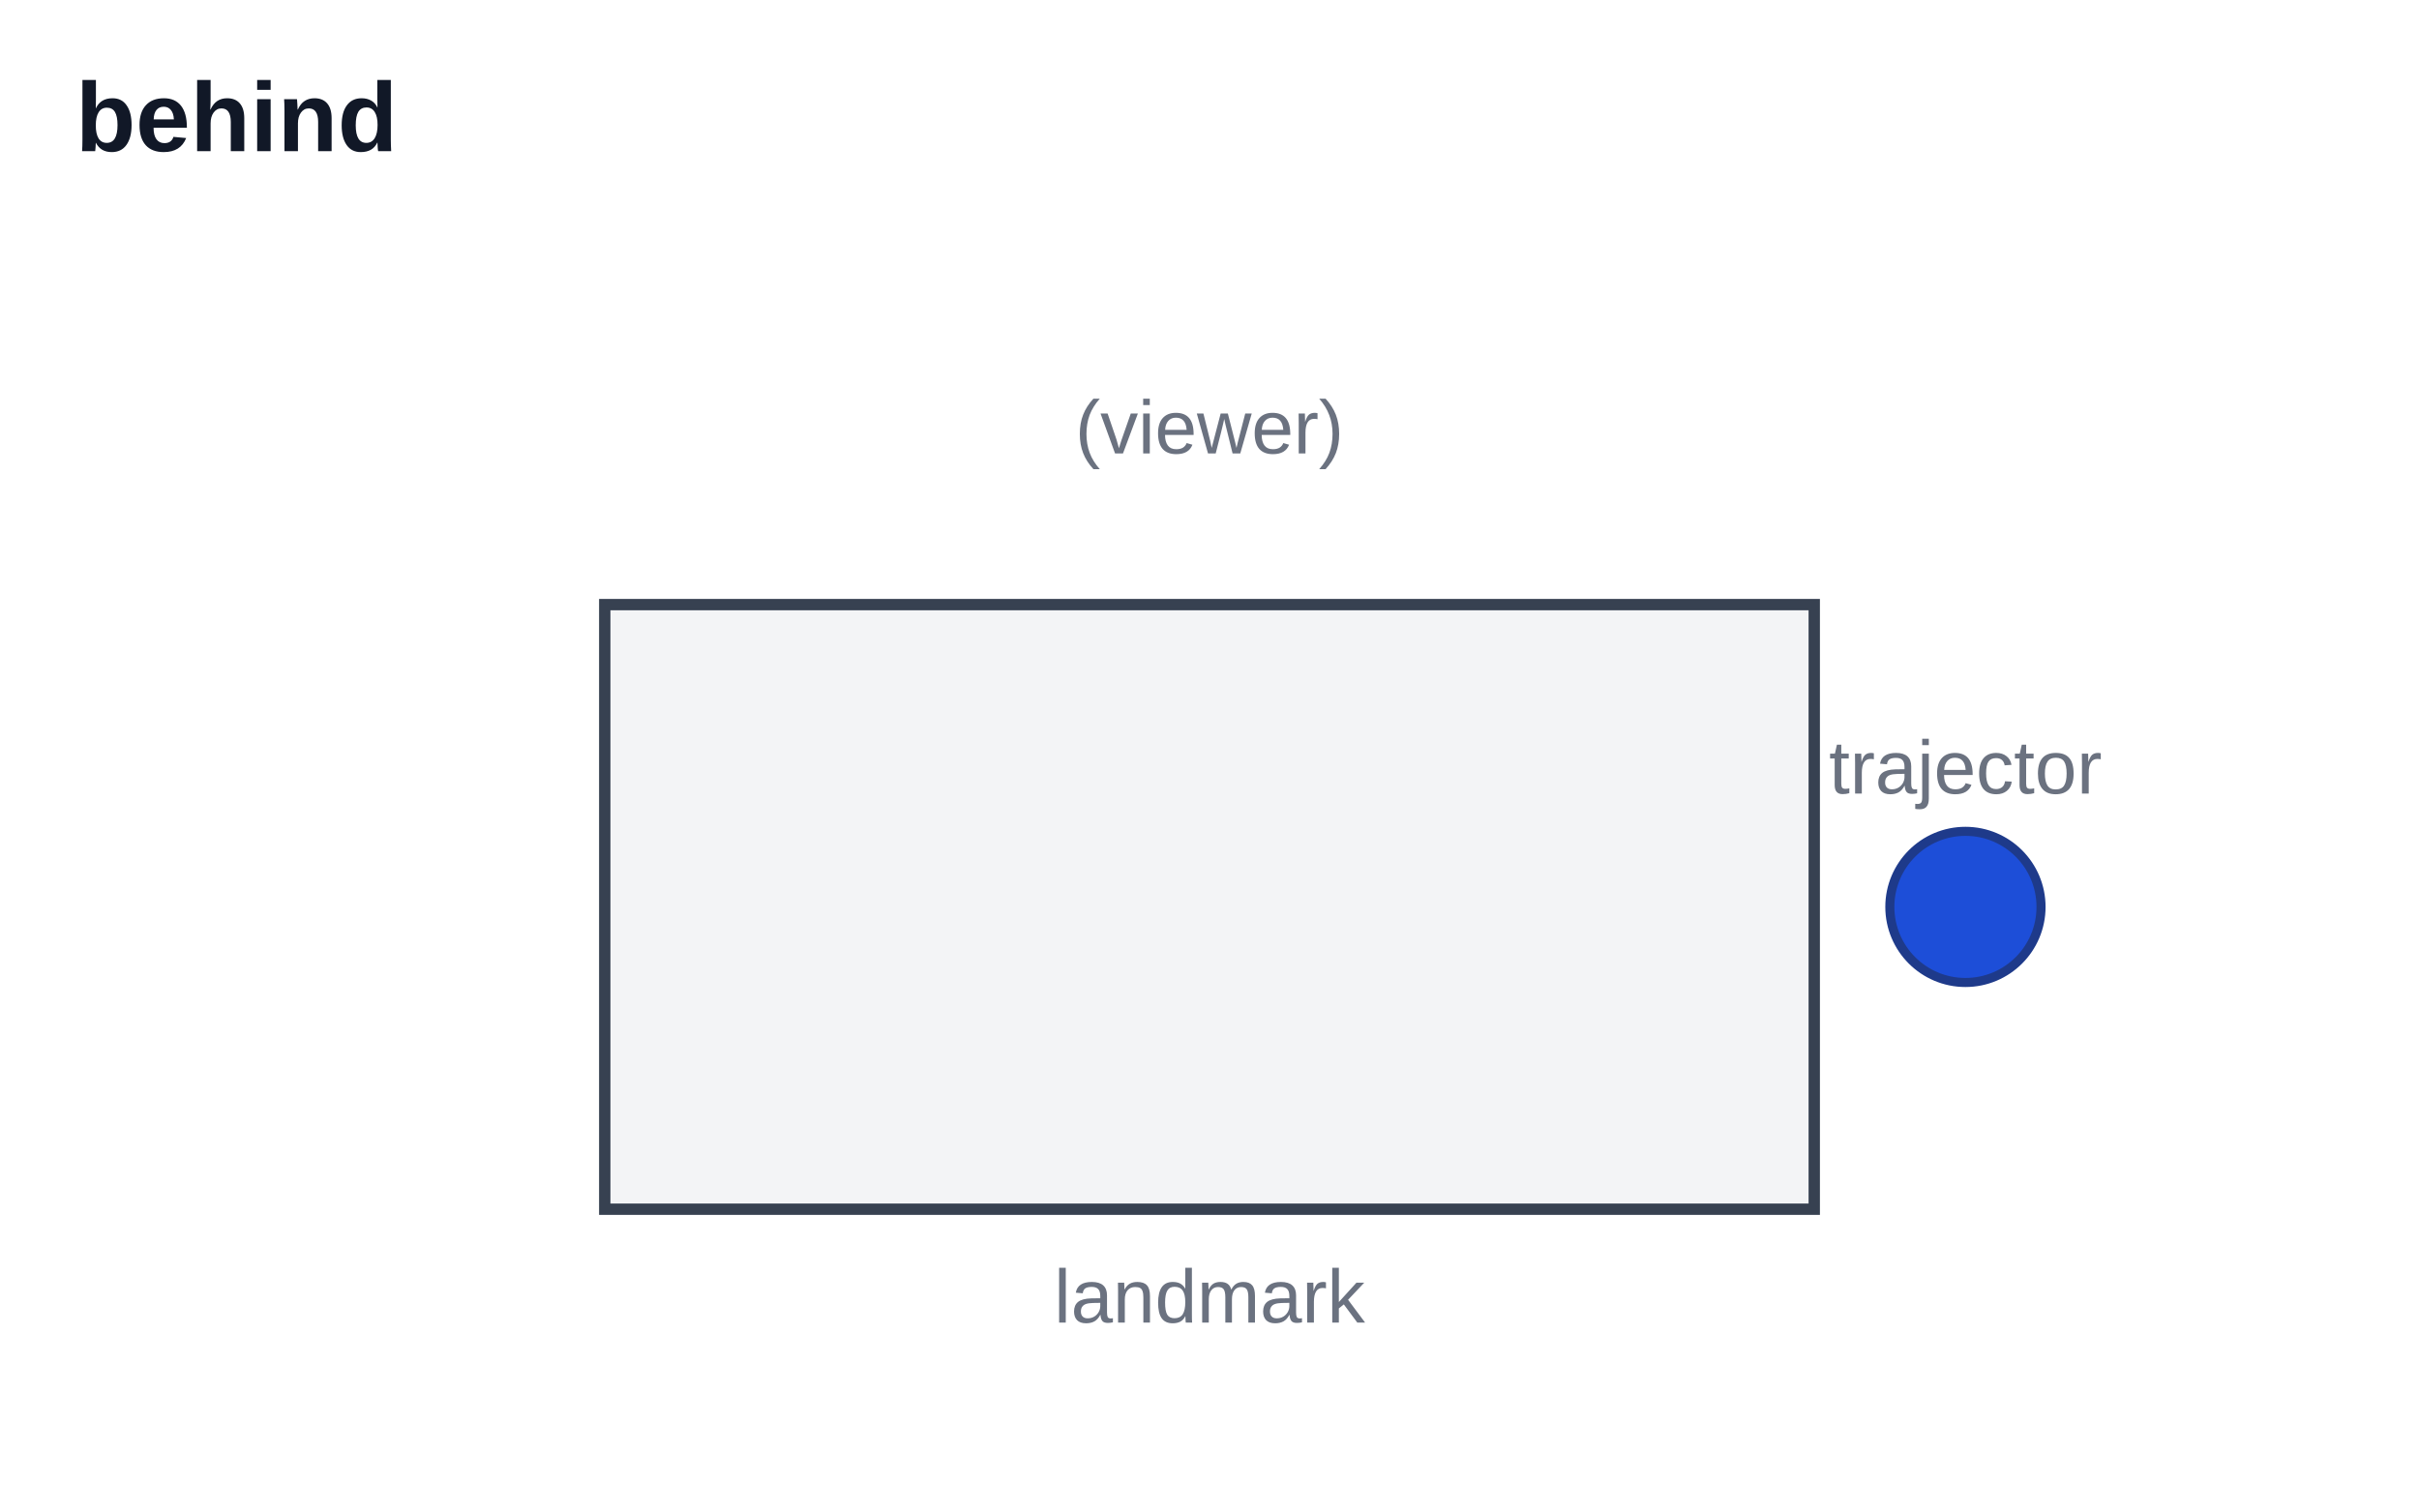
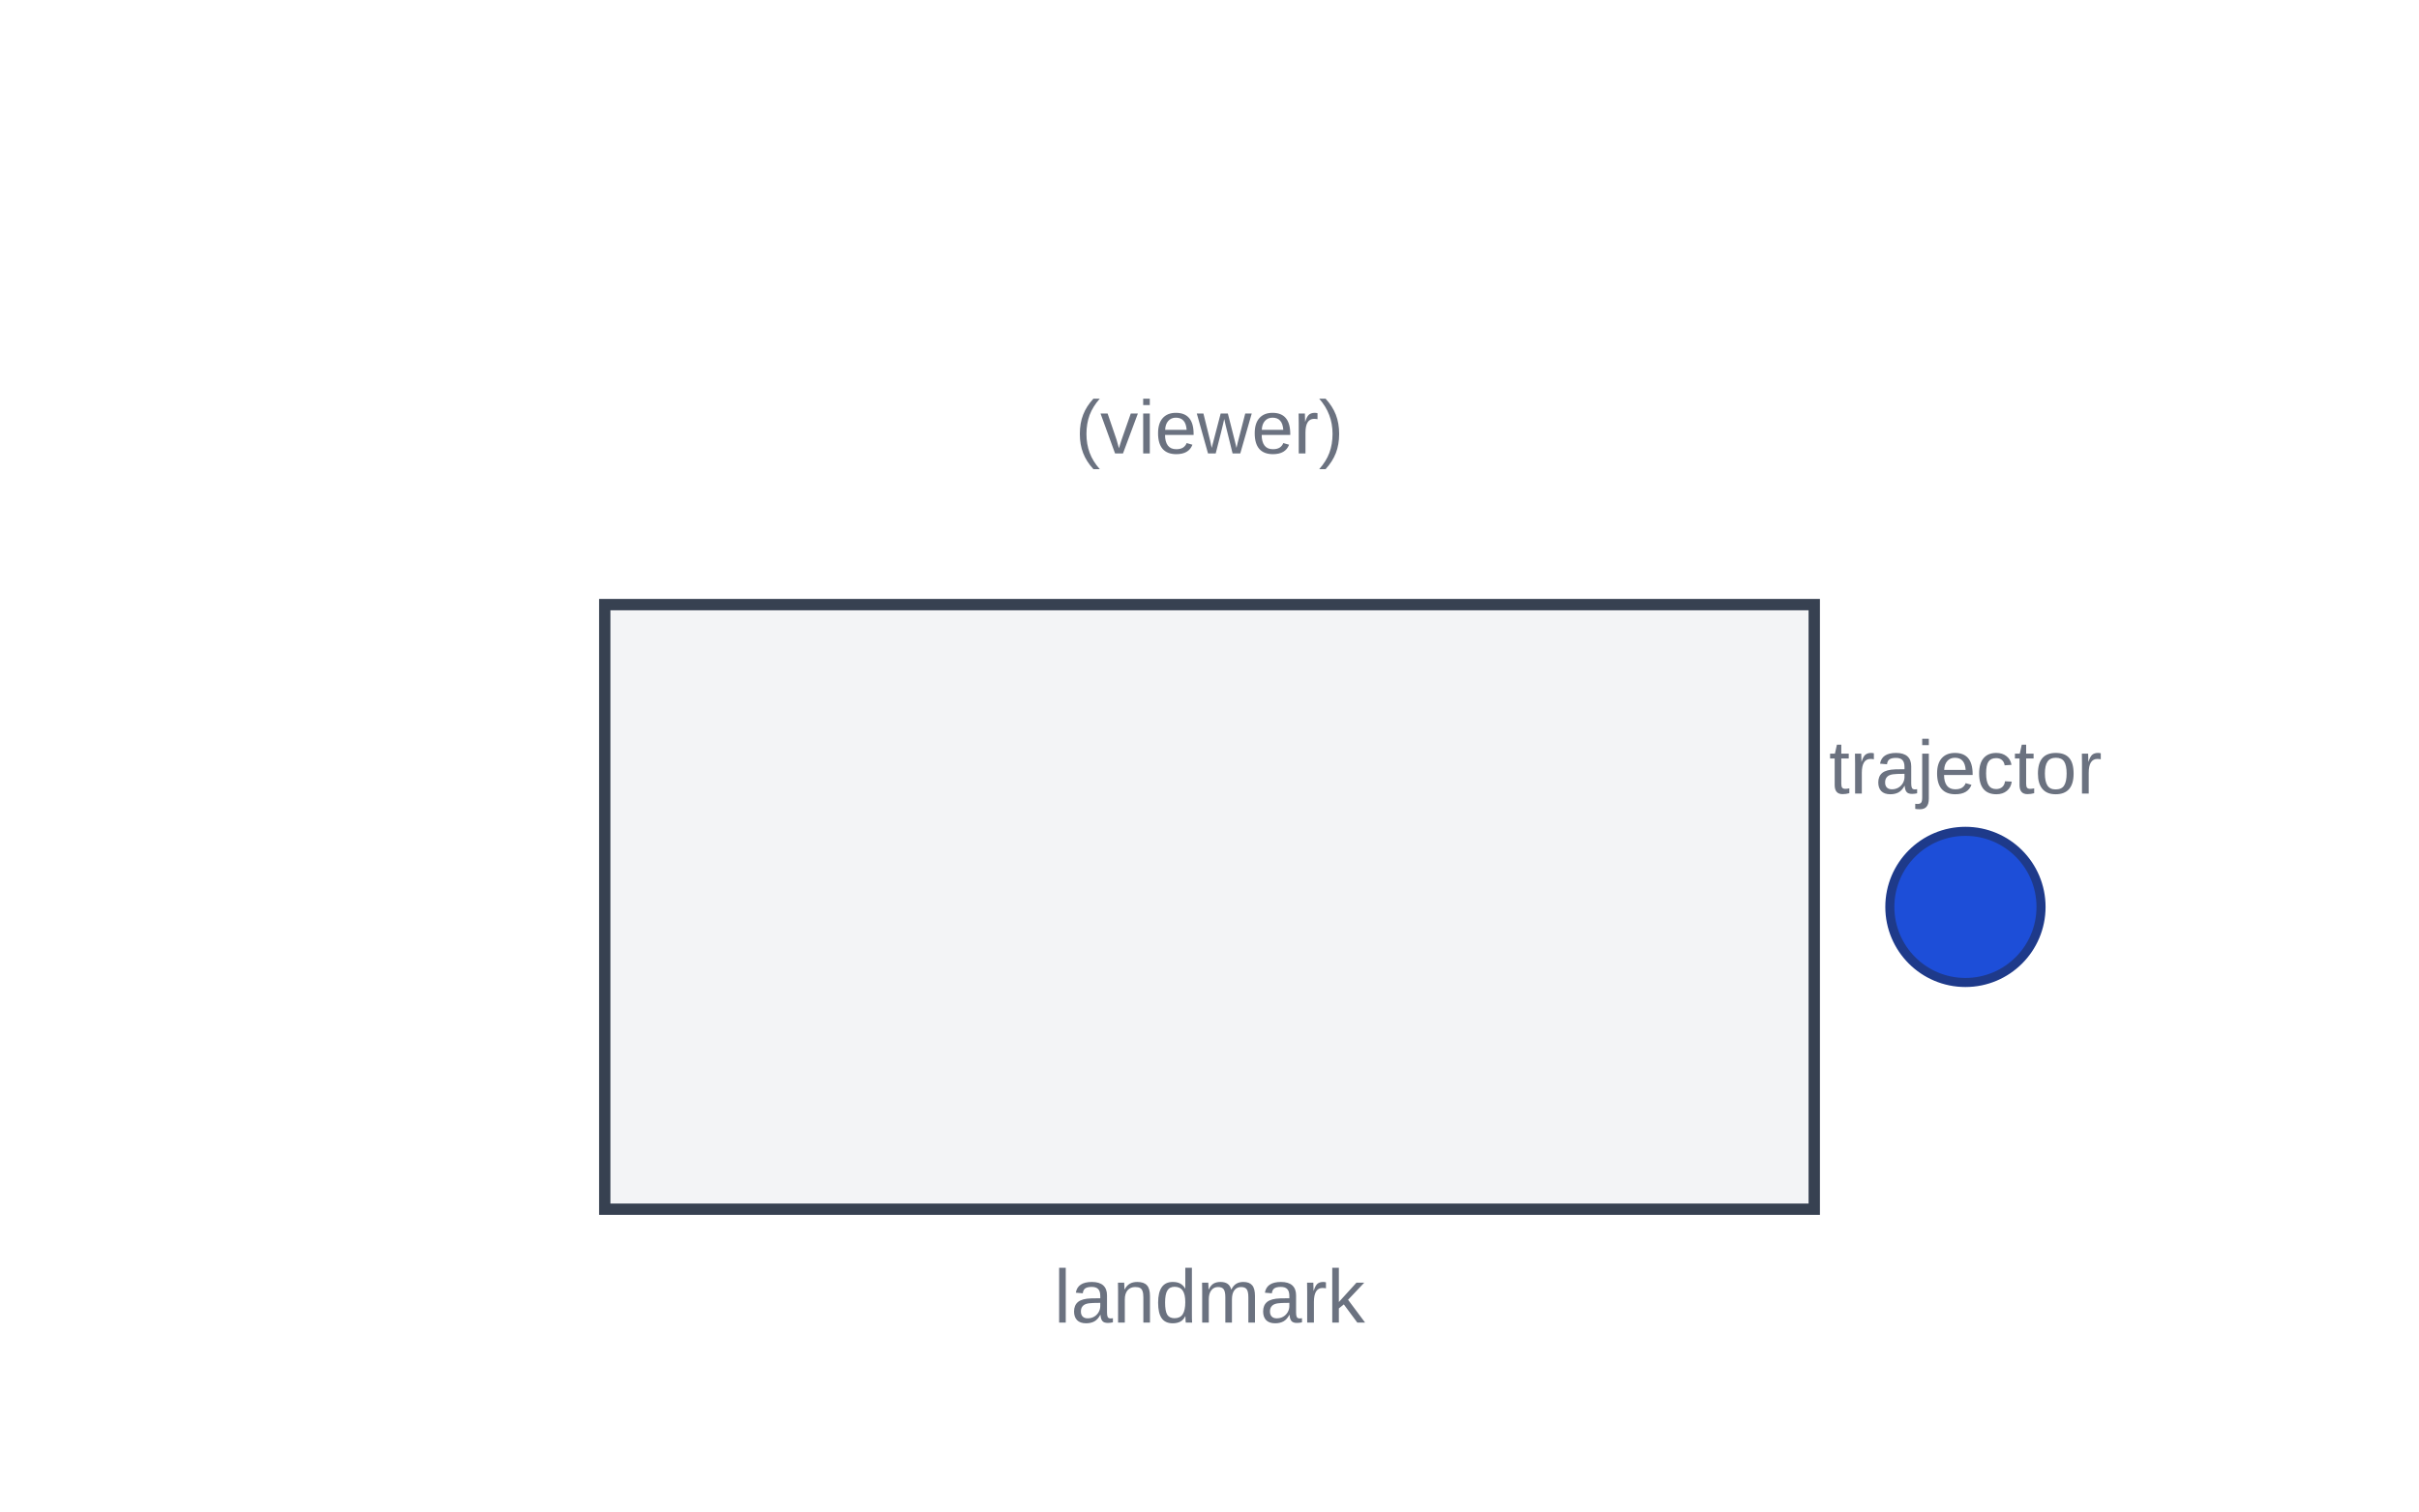
<svg xmlns="http://www.w3.org/2000/svg" viewBox="0 0 320 200" font-family="-apple-system, Segoe UI, Arial, sans-serif" font-size="11">
  <style>
  .ground   { fill:#f3f4f6; stroke:#374151; stroke-width:1.5; }
  .ground-line { stroke:#374151; stroke-width:2; fill:none; }
  .figure   { fill:#1d4ed8; stroke:#1e3a8a; stroke-width:1.2; }
  .figure-2 { fill:#dc2626; stroke:#7f1d1d; stroke-width:1.2; }
  .arrow    { fill:none; stroke:#1d4ed8; stroke-width:2; marker-end:url(#arrowhead); }
  .label    { fill:#6b7280; font-size:10px; }
  .title    { font-size:13px; fill:#111827; font-weight:600; }
  @media (prefers-color-scheme: dark) {
    .ground       { fill:#1f2937; stroke:#9ca3af; }
    .ground-line  { stroke:#9ca3af; }
    .figure       { fill:#93c5fd; stroke:#bfdbfe; }
    .figure-2     { fill:#fca5a5; stroke:#fecaca; }
    .arrow        { stroke:#93c5fd; }
    .label        { fill:#9ca3af; }
    .title        { fill:#f9fafb; }
  }
</style>
  <defs>
    <marker id="arrowhead" markerWidth="8" markerHeight="8" refX="7" refY="3" orient="auto">
      <path d="M0,0 L7,3 L0,6 Z" class="arrow" />
    </marker>
  </defs>
-   <text x="10" y="20" class="title">behind</text>
  <rect x="80" y="80" width="160" height="80" class="ground" />
  <text x="160" y="175" text-anchor="middle" class="label">landmark</text>
  <circle cx="260" cy="120" r="10" class="figure" />
  <text x="260" y="105" text-anchor="middle" class="label">trajector</text>
  <text x="160" y="60" text-anchor="middle" class="label">(viewer)</text>
</svg>
